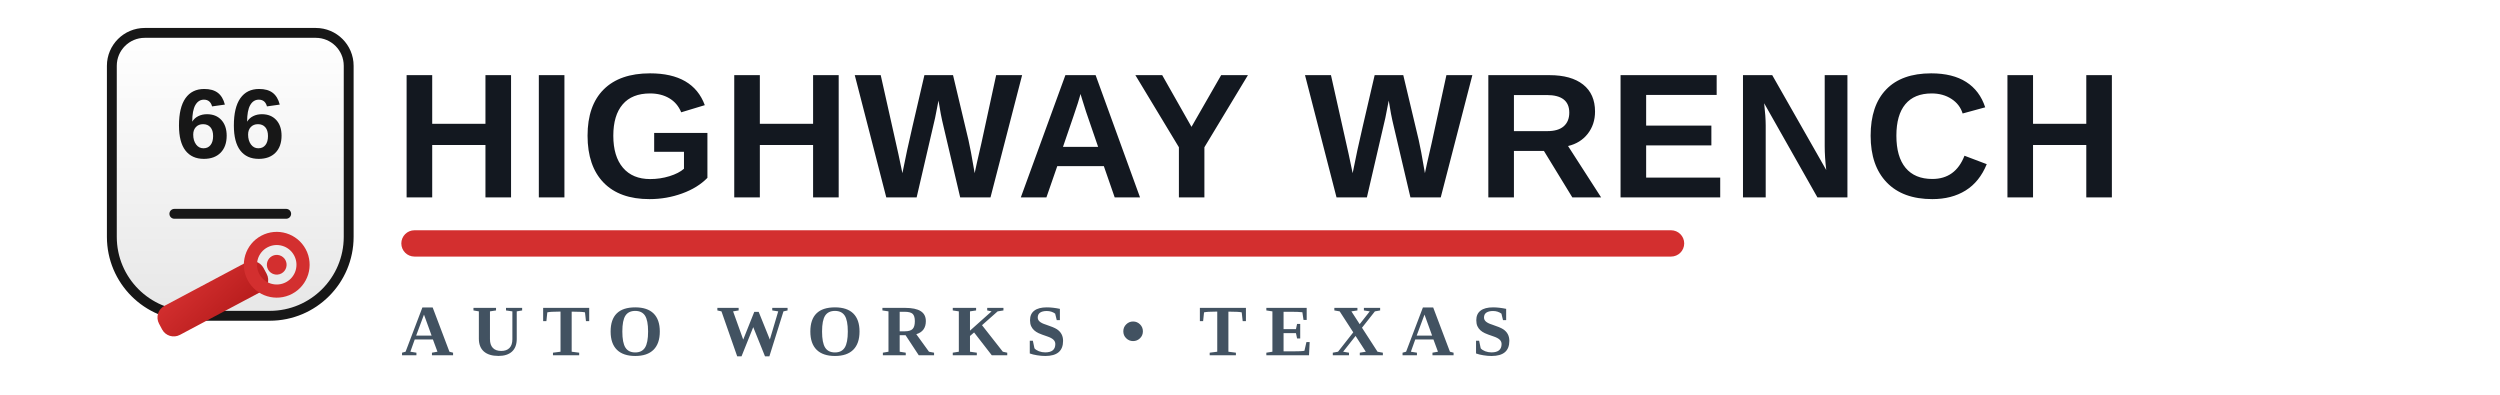
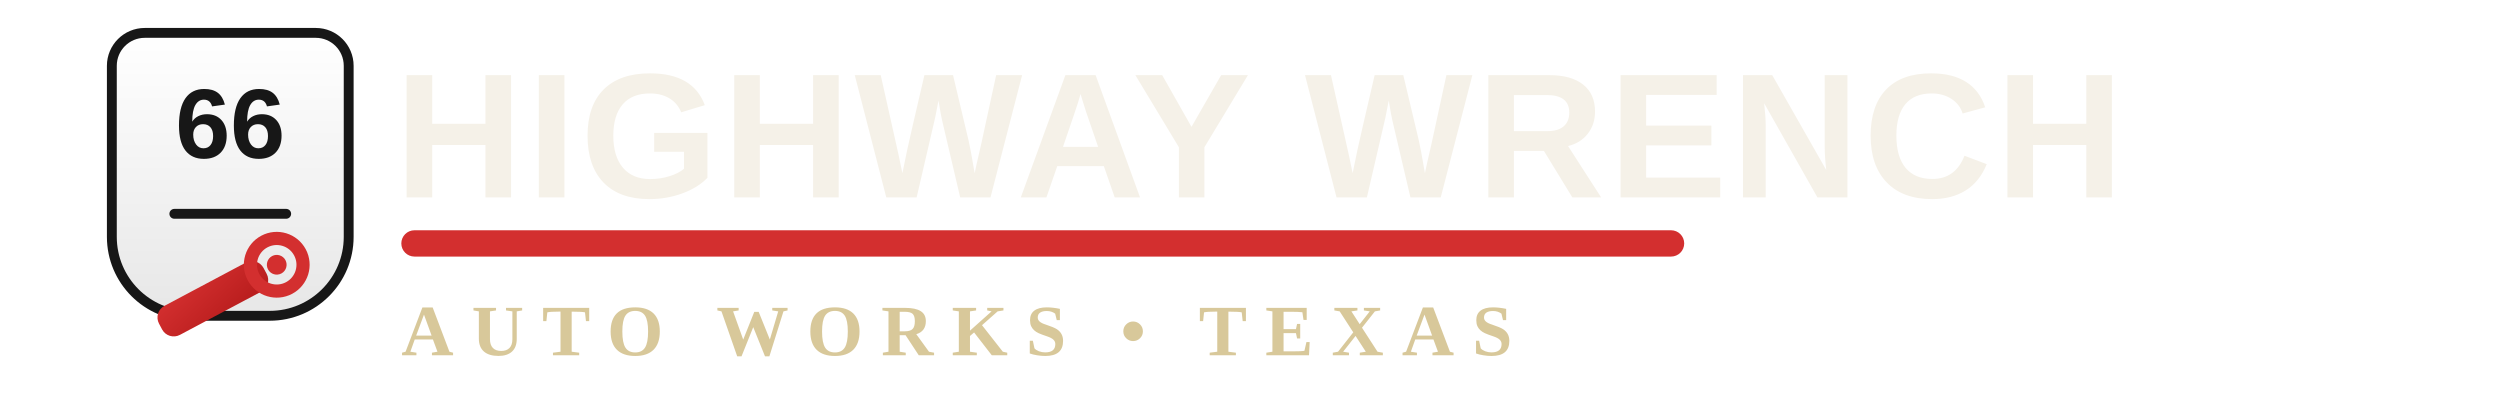
<svg xmlns="http://www.w3.org/2000/svg" viewBox="0 0 760 120" role="img" aria-label="Highway Wrench Auto Works logo">
  <defs>
    <linearGradient id="g1" x1="0" y1="0" x2="0" y2="1">
      <stop offset="0%" stop-color="#ffffff" />
      <stop offset="100%" stop-color="#e7e7e7" />
    </linearGradient>
    <linearGradient id="g2" x1="0" y1="0" x2="1" y2="1">
      <stop offset="0%" stop-color="#d32f2f" />
      <stop offset="100%" stop-color="#b71c1c" />
    </linearGradient>
  </defs>
  <g transform="translate(8,10)">
    <path d="M36 0h52a10 10 0 0 1 10 10v52a24 24 0 0 1-24 24H50a24 24 0 0 1-24-24V10A10 10 0 0 1 36 0z" fill="url(#g1)" stroke="#171717" stroke-width="3" />
    <text x="62" y="38" text-anchor="middle" font-family="Oswald, Arial, sans-serif" font-size="30" font-weight="700" fill="#171717">66</text>
    <path d="M45 55h34" stroke="#171717" stroke-width="3" stroke-linecap="round" />
    <g transform="translate(62,78) rotate(-28)">
      <rect x="-24" y="-5" width="36" height="10" rx="4" fill="url(#g2)" />
      <circle cx="16" cy="0" r="8" fill="none" stroke="#d32f2f" stroke-width="4" />
      <circle cx="16" cy="0" r="3" fill="#d32f2f" />
    </g>
  </g>
  <g transform="translate(120,16)">
-     <text x="0" y="44" font-family="Oswald, Arial, sans-serif" font-size="54" font-weight="700" fill="#131820" letter-spacing="1.2">HIGHWAY WRENCH</text>
+     <text x="0" y="44" font-family="Oswald, Arial, sans-serif" font-size="54" font-weight="700" fill="#f5f1e8" letter-spacing="1.2">HIGHWAY WRENCH</text>
    <rect x="2" y="54" width="390" height="8" rx="4" fill="#d32f2f" />
-     <text x="2" y="92" font-family="Source Sans 3, Arial, sans-serif" font-size="22" font-weight="700" fill="#425261" letter-spacing="5.5">AUTO WORKS • TEXAS</text>
+     <text x="2" y="92" font-family="Source Sans 3, Arial, sans-serif" font-size="22" font-weight="700" fill="#d8c89a" letter-spacing="5.5">AUTO WORKS • TEXAS</text>
  </g>
</svg>
